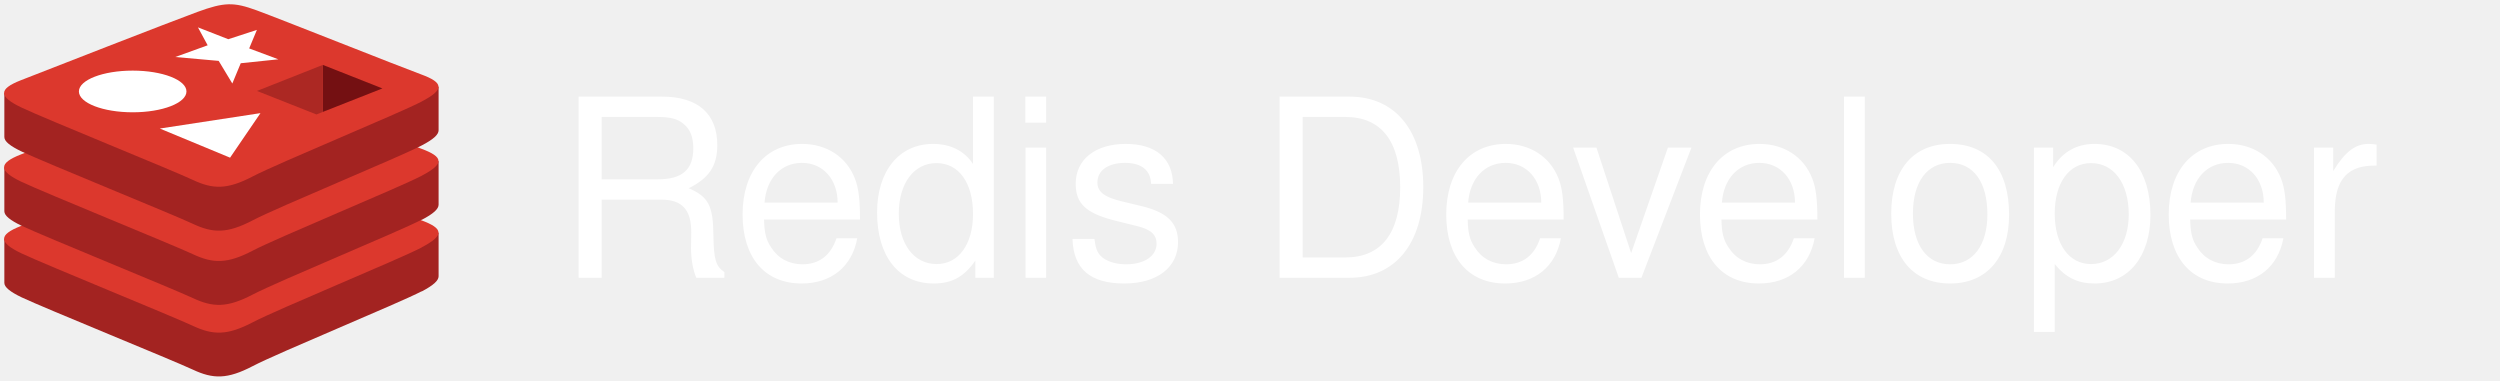
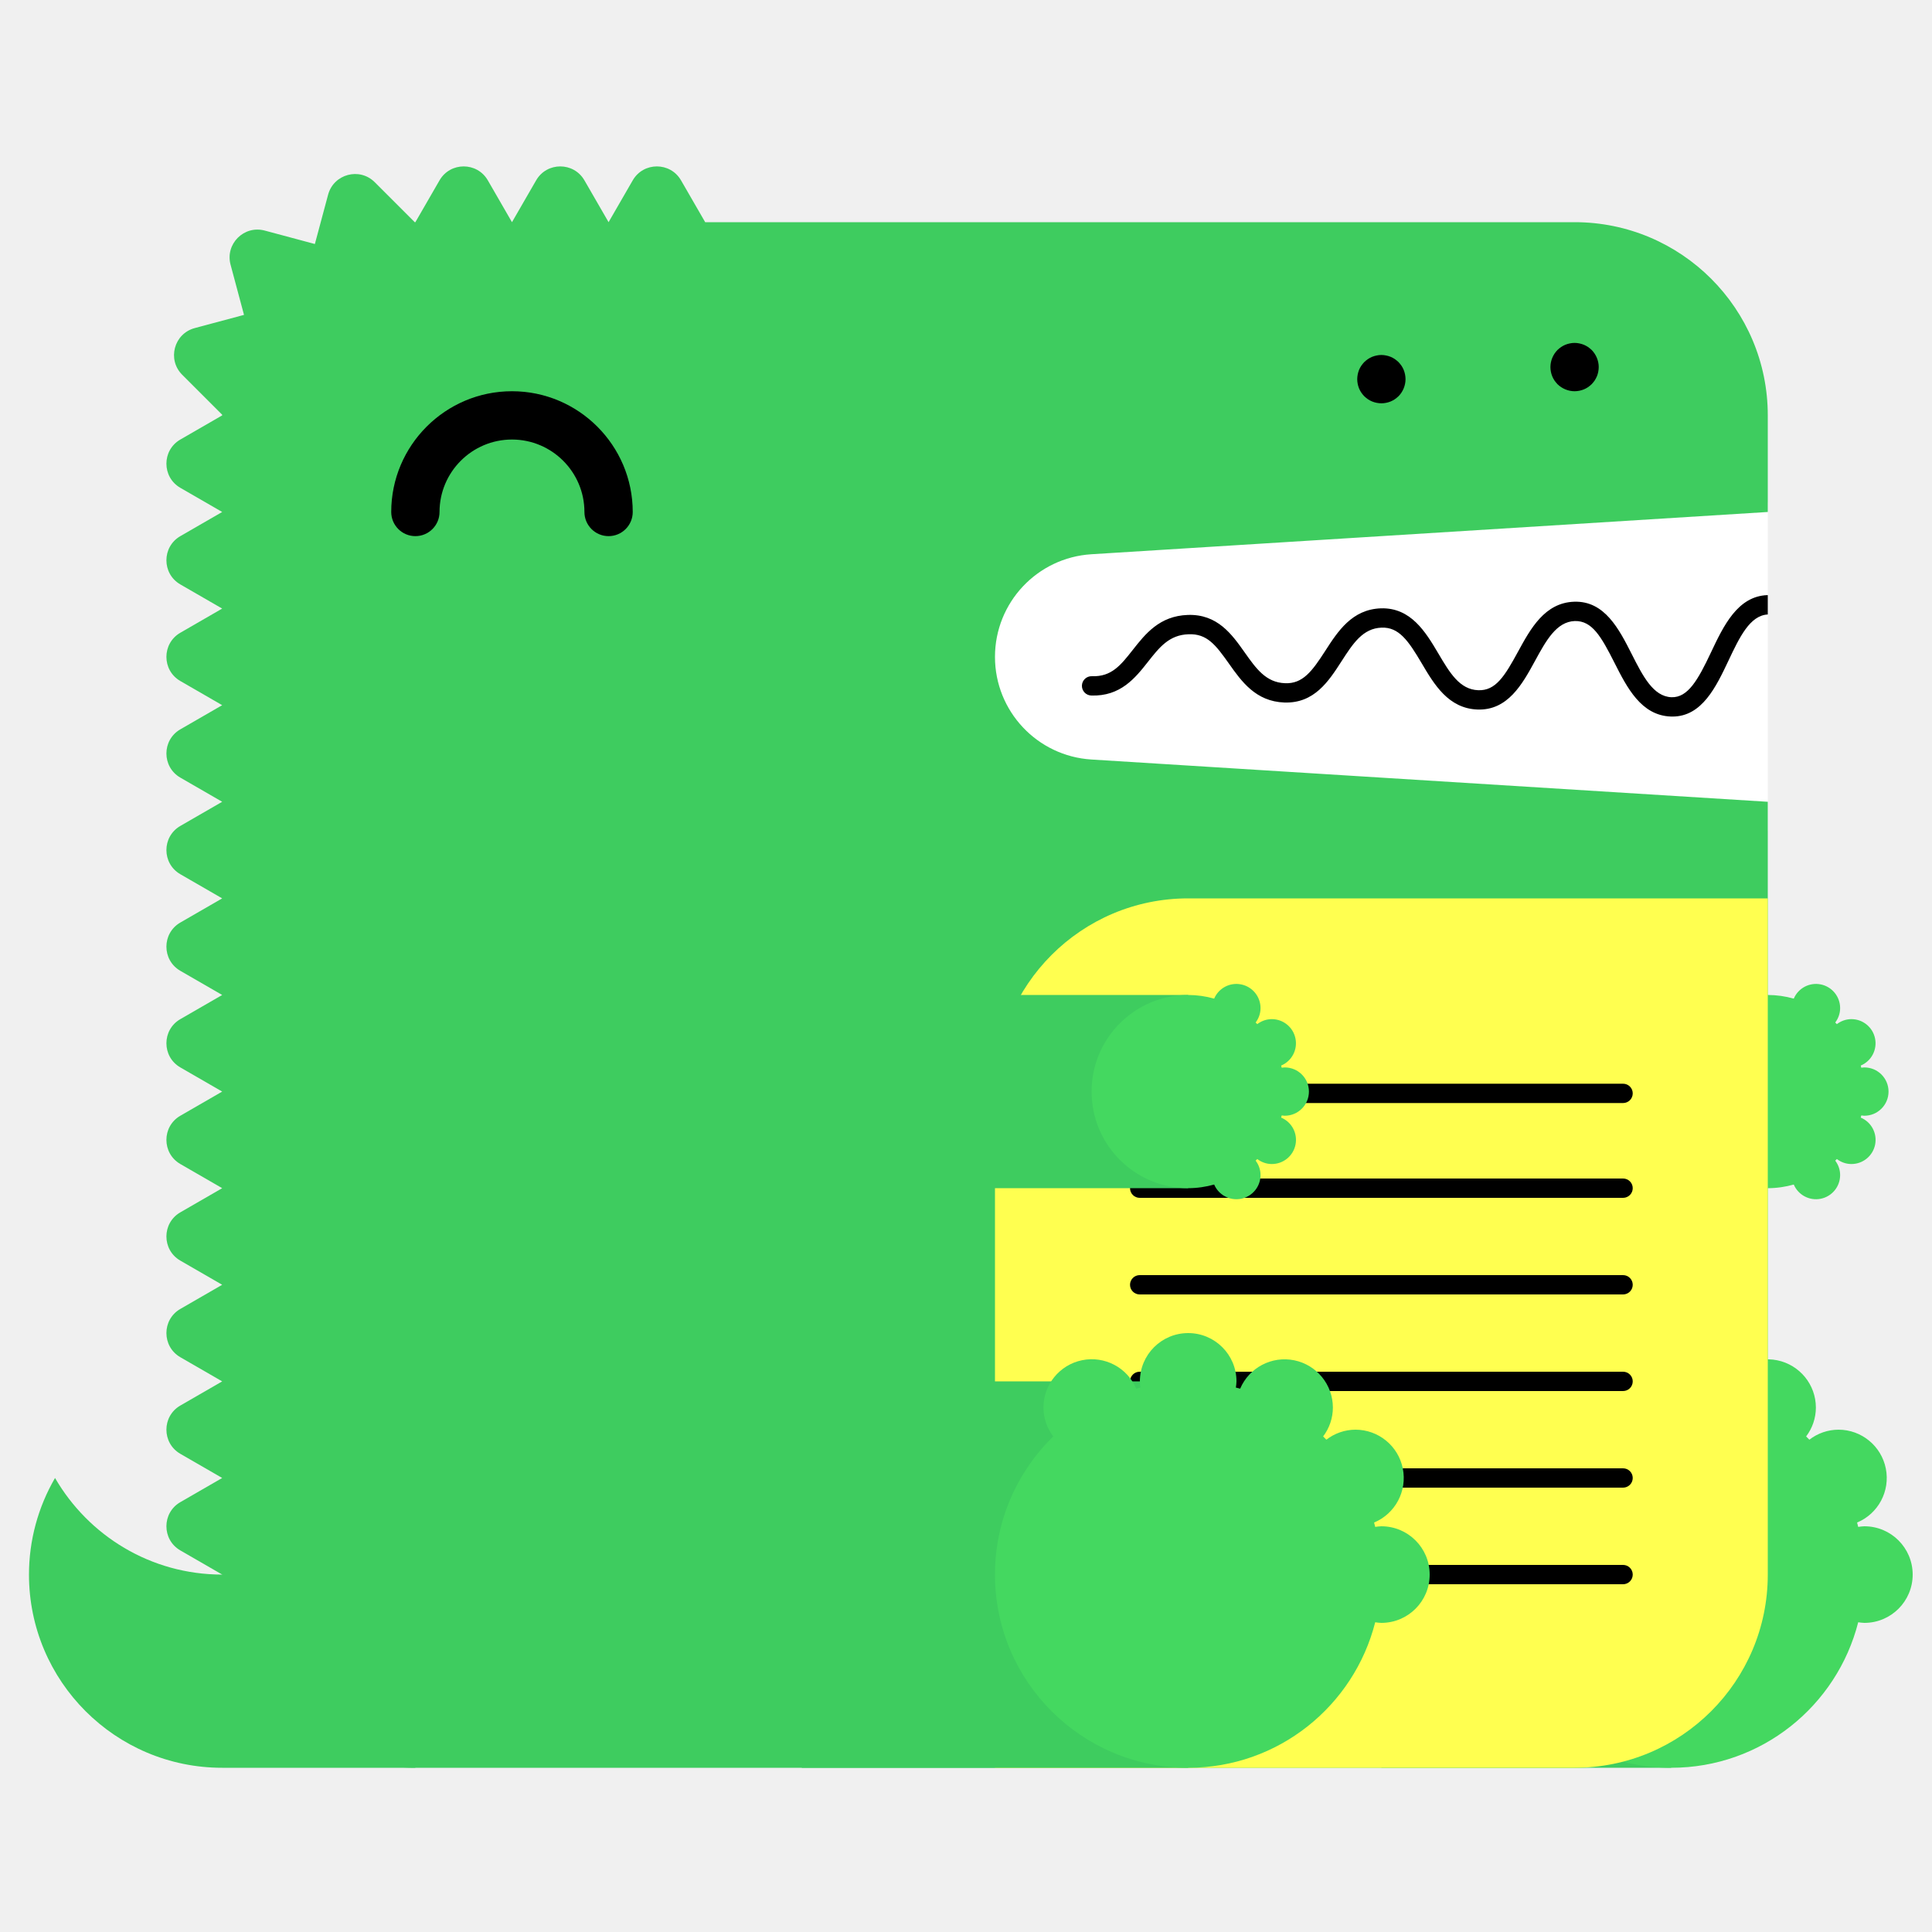
- <svg xmlns="http://www.w3.org/2000/svg" width="171px" height="26px" viewBox="0 0 171 26" version="1.1">
-   <g id="R3" stroke="none" stroke-width="1" fill="none" fill-rule="evenodd">
-     <g id="RDS---Homepage-Visual-Design-Create" transform="translate(-16, -63)">
-       <g id="Hero" transform="translate(0, 44)">
-         <g id="Nav" transform="translate(16, 16)">
-           <g id="Redis-logo" transform="translate(0, 3)">
-             <text id="Redis-Developer" font-family="Helvetica" font-size="17" font-weight="normal" fill="#FFFFFF">
-               <tspan x="38" y="19">Redis Developer</tspan>
-             </text>
-             <g id="redis-cube" transform="translate(0, 0)" fill-rule="nonzero">
-               <g id="Group">
-                 <path d="M28.836,19.928 C27.25,20.753 19.034,24.128 17.29,25.04 C15.547,25.951 14.572,25.931 13.191,25.283 C11.81,24.636 3.071,21.089 1.485,20.341 C0.698,19.963 0.297,19.646 0.297,19.349 L0.297,16.337 C0.297,16.337 11.673,13.859 13.509,13.2 C15.345,12.541 15.983,12.517 17.546,13.09 C19.108,13.663 28.455,15.359 30,15.924 L30,18.894 C30,19.191 29.644,19.518 28.836,19.94 L28.836,19.928 Z" id="Path" fill="#A32321" />
-                 <path d="M28.836,16.931 C27.25,17.756 19.034,21.131 17.29,22.043 C15.547,22.954 14.572,22.934 13.191,22.286 C11.81,21.639 3.071,18.089 1.485,17.338 C-0.101,16.586 -0.122,16.066 1.426,15.46 C2.973,14.854 11.673,11.448 13.509,10.788 C15.345,10.129 15.983,10.099 17.546,10.693 C19.108,11.287 27.273,14.498 28.812,15.065 C30.35,15.633 30.416,16.096 28.83,16.925 L28.836,16.931 Z" id="Path" fill="#DC382D" />
-                 <path d="M28.836,15.03 C27.25,15.855 19.034,19.233 17.29,20.145 C15.547,21.056 14.572,21.036 13.191,20.388 C11.81,19.741 3.071,16.197 1.485,15.446 C0.698,15.068 0.297,14.75 0.297,14.45 L0.297,11.45 C0.297,11.45 11.673,8.973 13.509,8.317 C15.345,7.66 15.983,7.634 17.546,8.207 C19.108,8.78 28.455,10.461 30,11.029 L30,13.999 C30,14.296 29.644,14.623 28.836,15.042 L28.836,15.03 Z" id="Path" fill="#A32321" />
-                 <path d="M28.836,12.027 C27.25,12.852 19.034,16.23 17.29,17.142 C15.547,18.053 14.572,18.033 13.191,17.385 C11.81,16.738 3.071,13.194 1.485,12.443 C-0.101,11.691 -0.122,11.171 1.426,10.565 C2.973,9.959 11.673,6.55 13.509,5.893 C15.345,5.237 15.983,5.21 17.546,5.783 C19.108,6.356 27.273,9.603 28.812,10.17 C30.35,10.738 30.416,11.201 28.83,12.027 L28.836,12.027 Z" id="Path" fill="#DC382D" />
-                 <path d="M28.836,9.953 C27.25,10.779 19.034,14.156 17.29,15.068 C15.547,15.98 14.572,15.959 13.191,15.309 C11.81,14.658 3.071,11.121 1.485,10.366 C0.698,9.992 0.297,9.674 0.297,9.374 L0.297,6.371 C0.297,6.371 11.673,3.897 13.509,3.238 C15.345,2.578 15.983,2.554 17.546,3.128 C19.108,3.701 28.455,5.385 30,5.941 L30,8.911 C30,9.208 29.644,9.535 28.836,9.953 Z" id="Path" fill="#A32321" />
-                 <path d="M28.836,6.95 C27.25,7.776 19.034,11.153 17.29,12.065 C15.547,12.977 14.572,12.956 13.191,12.306 C11.81,11.655 3.071,8.118 1.485,7.363 C-0.101,6.609 -0.122,6.095 1.426,5.489 C2.973,4.883 11.673,1.485 13.509,0.814 C15.345,0.143 15.983,0.134 17.546,0.704 C19.108,1.274 27.273,4.527 28.812,5.091 C30.35,5.655 30.416,6.125 28.83,6.95 L28.836,6.95 Z" id="Path" fill="#DC382D" />
-               </g>
-               <polygon id="Path" fill="#FFFFFF" points="15.615 2.682 17.572 2.044 17.044 3.312 19.04 4.057 16.467 4.325 15.891 5.712 14.958 4.164 11.988 3.9 14.204 3.098 13.539 1.871 15.615 2.682 15.615 2.682" />
-               <polygon id="Path" fill="#FFFFFF" points="15.737 10.785 10.931 8.792 17.816 7.738 15.737 10.785 15.737 10.785" />
-               <path d="M9.077,4.83 C11.109,4.83 12.754,5.468 12.754,6.255 C12.754,7.043 11.109,7.681 9.077,7.681 C7.046,7.681 5.397,7.043 5.397,6.255 C5.397,5.468 7.046,4.83 9.077,4.83 L9.077,4.83 Z" id="Path" fill="#FFFFFF" />
-               <polygon id="Path" fill="#741012" points="22.081 4.438 26.156 6.048 22.084 7.654 22.081 4.438 22.081 4.438" />
-               <polygon id="Path" fill="#AC2823" points="22.081 4.438 22.084 7.654 21.645 7.83 17.575 6.22 22.081 4.438 22.081 4.438" />
-             </g>
-           </g>
-         </g>
-       </g>
-     </g>
+ <svg xmlns="http://www.w3.org/2000/svg" width="200" height="200" viewBox="0 0 200 200">
+   <g fill="none" fill-rule="evenodd">
+     <path fill="#FFF" d="M99 52h84v34H99z" />
+     <path d="M23 163c-7.398 0-13.843-4.027-17.303-10A19.886 19.886 0 0 0 3 163c0 11.046 8.954 20 20 20h20v-20H23z" fill="#3ECC5F" />
+     <path d="M112.98 57.376L183 53V43c0-11.046-8.954-20-20-20H73l-2.5-4.33c-1.112-1.925-3.889-1.925-5 0L63 23l-2.5-4.33c-1.111-1.925-3.889-1.925-5 0L53 23l-2.5-4.33c-1.111-1.925-3.889-1.925-5 0L43 23c-.022 0-.042.003-.065.003l-4.142-4.141c-1.57-1.571-4.252-.853-4.828 1.294l-1.369 5.104-5.192-1.392c-2.148-.575-4.111 1.389-3.535 3.536l1.39 5.193-5.102 1.367c-2.148.576-2.867 3.259-1.296 4.83l4.142 4.142c0 .021-.003.042-.003.064l-4.33 2.5c-1.925 1.111-1.925 3.889 0 5L23 53l-4.33 2.5c-1.925 1.111-1.925 3.889 0 5L23 63l-4.33 2.5c-1.925 1.111-1.925 3.889 0 5L23 73l-4.33 2.5c-1.925 1.111-1.925 3.889 0 5L23 83l-4.33 2.5c-1.925 1.111-1.925 3.889 0 5L23 93l-4.33 2.5c-1.925 1.111-1.925 3.889 0 5L23 103l-4.33 2.5c-1.925 1.111-1.925 3.889 0 5L23 113l-4.33 2.5c-1.925 1.111-1.925 3.889 0 5L23 123l-4.33 2.5c-1.925 1.111-1.925 3.889 0 5L23 133l-4.33 2.5c-1.925 1.111-1.925 3.889 0 5L23 143l-4.33 2.5c-1.925 1.111-1.925 3.889 0 5L23 153l-4.33 2.5c-1.925 1.111-1.925 3.889 0 5L23 163c0 11.046 8.954 20 20 20h120c11.046 0 20-8.954 20-20V83l-70.02-4.376A10.645 10.645 0 0 1 103 68c0-5.621 4.37-10.273 9.98-10.624" fill="#3ECC5F" />
+     <path fill="#3ECC5F" d="M143 183h30v-40h-30z" />
+     <path d="M193 158c-.219 0-.428.037-.639.064-.038-.15-.074-.301-.116-.451A5 5 0 0 0 190.32 148a4.96 4.96 0 0 0-3.016 1.036 26.531 26.531 0 0 0-.335-.336 4.955 4.955 0 0 0 1.011-2.987 5 5 0 0 0-9.599-1.959c-.148-.042-.297-.077-.445-.115.027-.211.064-.42.064-.639a5 5 0 0 0-5-5 5 5 0 0 0-5 5c0 .219.037.428.064.639-.148.038-.297.073-.445.115a4.998 4.998 0 0 0-9.599 1.959c0 1.125.384 2.151 1.011 2.987-3.717 3.632-6.031 8.693-6.031 14.3 0 11.046 8.954 20 20 20 9.339 0 17.16-6.41 19.361-15.064.211.027.42.064.639.064a5 5 0 0 0 5-5 5 5 0 0 0-5-5" fill="#44D860" />
+     <path fill="#3ECC5F" d="M153 123h30v-20h-30z" />
+     <path d="M193 115.5a2.5 2.5 0 1 0 0-5c-.109 0-.214.019-.319.032-.02-.075-.037-.15-.058-.225a2.501 2.501 0 0 0-.963-4.807c-.569 0-1.088.197-1.508.518a6.653 6.653 0 0 0-.168-.168c.314-.417.506-.931.506-1.494a2.5 2.5 0 0 0-4.8-.979A9.987 9.987 0 0 0 183 103c-5.522 0-10 4.478-10 10s4.478 10 10 10c.934 0 1.833-.138 2.69-.377a2.5 2.5 0 0 0 4.8-.979c0-.563-.192-1.077-.506-1.494.057-.055.113-.111.168-.168.42.321.939.518 1.508.518a2.5 2.5 0 0 0 .963-4.807c.021-.074.038-.15.058-.225.105.013.21.032.319.032" fill="#44D860" />
+     <path d="M63 55.5a2.5 2.5 0 0 1-2.5-2.5c0-4.136-3.364-7.5-7.5-7.5s-7.5 3.364-7.5 7.5a2.5 2.5 0 1 1-5 0c0-6.893 5.607-12.5 12.5-12.5S65.5 46.107 65.5 53a2.5 2.5 0 0 1-2.5 2.5" fill="#000" />
+     <path d="M103 183h60c11.046 0 20-8.954 20-20V93h-60c-11.046 0-20 8.954-20 20v70z" fill="#FFFF50" />
+     <path d="M168.02 124h-50.04a1 1 0 1 1 0-2h50.04a1 1 0 1 1 0 2m0 20h-50.04a1 1 0 1 1 0-2h50.04a1 1 0 1 1 0 2m0 20h-50.04a1 1 0 1 1 0-2h50.04a1 1 0 1 1 0 2m0-49.814h-50.04a1 1 0 1 1 0-2h50.04a1 1 0 1 1 0 2m0 19.814h-50.04a1 1 0 1 1 0-2h50.04a1 1 0 1 1 0 2m0 20h-50.04a1 1 0 1 1 0-2h50.04a1 1 0 1 1 0 2M183 61.611c-.012 0-.022-.006-.034-.005-3.09.105-4.552 3.196-5.842 5.923-1.346 2.85-2.387 4.703-4.093 4.647-1.889-.068-2.969-2.202-4.113-4.46-1.314-2.594-2.814-5.536-5.963-5.426-3.046.104-4.513 2.794-5.807 5.167-1.377 2.528-2.314 4.065-4.121 3.994-1.927-.07-2.951-1.805-4.136-3.813-1.321-2.236-2.848-4.75-5.936-4.664-2.994.103-4.465 2.385-5.763 4.4-1.373 2.13-2.335 3.428-4.165 3.351-1.973-.07-2.992-1.51-4.171-3.177-1.324-1.873-2.816-3.993-5.895-3.89-2.928.1-4.399 1.97-5.696 3.618-1.232 1.564-2.194 2.802-4.229 2.724a1 1 0 0 0-.072 2c3.017.101 4.545-1.8 5.872-3.487 1.177-1.496 2.193-2.787 4.193-2.855 1.926-.082 2.829 1.115 4.195 3.045 1.297 1.834 2.769 3.914 5.731 4.021 3.103.104 4.596-2.215 5.918-4.267 1.182-1.834 2.202-3.417 4.15-3.484 1.793-.067 2.769 1.35 4.145 3.681 1.297 2.197 2.766 4.686 5.787 4.796 3.125.108 4.634-2.62 5.949-5.035 1.139-2.088 2.214-4.06 4.119-4.126 1.793-.042 2.728 1.595 4.111 4.33 1.292 2.553 2.757 5.445 5.825 5.556l.169.003c3.064 0 4.518-3.075 5.805-5.794 1.139-2.41 2.217-4.68 4.067-4.773v-2z" fill="#000" />
+     <path fill="#3ECC5F" d="M83 183h40v-40H83z" />
+     <path d="M143 158c-.219 0-.428.037-.639.064-.038-.15-.074-.301-.116-.451A5 5 0 0 0 140.32 148a4.96 4.96 0 0 0-3.016 1.036 26.531 26.531 0 0 0-.335-.336 4.955 4.955 0 0 0 1.011-2.987 5 5 0 0 0-9.599-1.959c-.148-.042-.297-.077-.445-.115.027-.211.064-.42.064-.639a5 5 0 0 0-5-5 5 5 0 0 0-5 5c0 .219.037.428.064.639-.148.038-.297.073-.445.115a4.998 4.998 0 0 0-9.599 1.959c0 1.125.384 2.151 1.011 2.987-3.717 3.632-6.031 8.693-6.031 14.3 0 11.046 8.954 20 20 20 9.339 0 17.16-6.41 19.361-15.064.211.027.42.064.639.064a5 5 0 0 0 5-5 5 5 0 0 0-5-5" fill="#44D860" />
+     <path fill="#3ECC5F" d="M83 123h40v-20H83z" />
+     <path d="M133 115.5a2.5 2.5 0 1 0 0-5c-.109 0-.214.019-.319.032-.02-.075-.037-.15-.058-.225a2.501 2.501 0 0 0-.963-4.807c-.569 0-1.088.197-1.508.518a6.653 6.653 0 0 0-.168-.168c.314-.417.506-.931.506-1.494a2.5 2.5 0 0 0-4.8-.979A9.987 9.987 0 0 0 123 103c-5.522 0-10 4.478-10 10s4.478 10 10 10c.934 0 1.833-.138 2.69-.377a2.5 2.5 0 0 0 4.8-.979c0-.563-.192-1.077-.506-1.494.057-.055.113-.111.168-.168.42.321.939.518 1.508.518a2.5 2.5 0 0 0 .963-4.807c.021-.074.038-.15.058-.225.105.013.21.032.319.032" fill="#44D860" />
+     <path d="M143 41.75c-.16 0-.33-.02-.49-.05a2.52 2.52 0 0 1-.47-.14c-.15-.06-.29-.14-.431-.23-.13-.09-.259-.2-.38-.31-.109-.12-.219-.24-.309-.38s-.17-.28-.231-.43a2.619 2.619 0 0 1-.189-.96c0-.16.02-.33.05-.49.03-.16.08-.31.139-.47.061-.15.141-.29.231-.43.09-.13.2-.26.309-.38.121-.11.25-.22.38-.31.141-.09.281-.17.431-.23.149-.06.31-.11.47-.14.32-.07.65-.07.98 0 .159.03.32.08.47.14.149.06.29.14.43.23.13.09.259.2.38.31.11.12.22.25.31.38.09.14.17.28.23.43.06.16.11.31.14.47.029.16.05.33.05.49 0 .66-.271 1.31-.73 1.77-.121.11-.25.22-.38.31-.14.09-.281.17-.43.23a2.565 2.565 0 0 1-.96.19m20-1.25c-.66 0-1.3-.27-1.771-.73a3.802 3.802 0 0 1-.309-.38c-.09-.14-.17-.28-.231-.43a2.619 2.619 0 0 1-.189-.96c0-.66.27-1.3.729-1.77.121-.11.25-.22.38-.31.141-.09.281-.17.431-.23.149-.06.31-.11.47-.14.32-.07.66-.07.98 0 .159.03.32.08.47.14.149.06.29.14.43.23.13.09.259.2.38.31.459.47.73 1.11.73 1.77 0 .16-.021.33-.05.49-.03.16-.08.32-.14.47-.07.15-.14.29-.23.43-.09.13-.2.26-.31.38-.121.11-.25.22-.38.31-.14.09-.281.17-.43.23a2.565 2.565 0 0 1-.96.19" fill="#000" />
  </g>
</svg>
